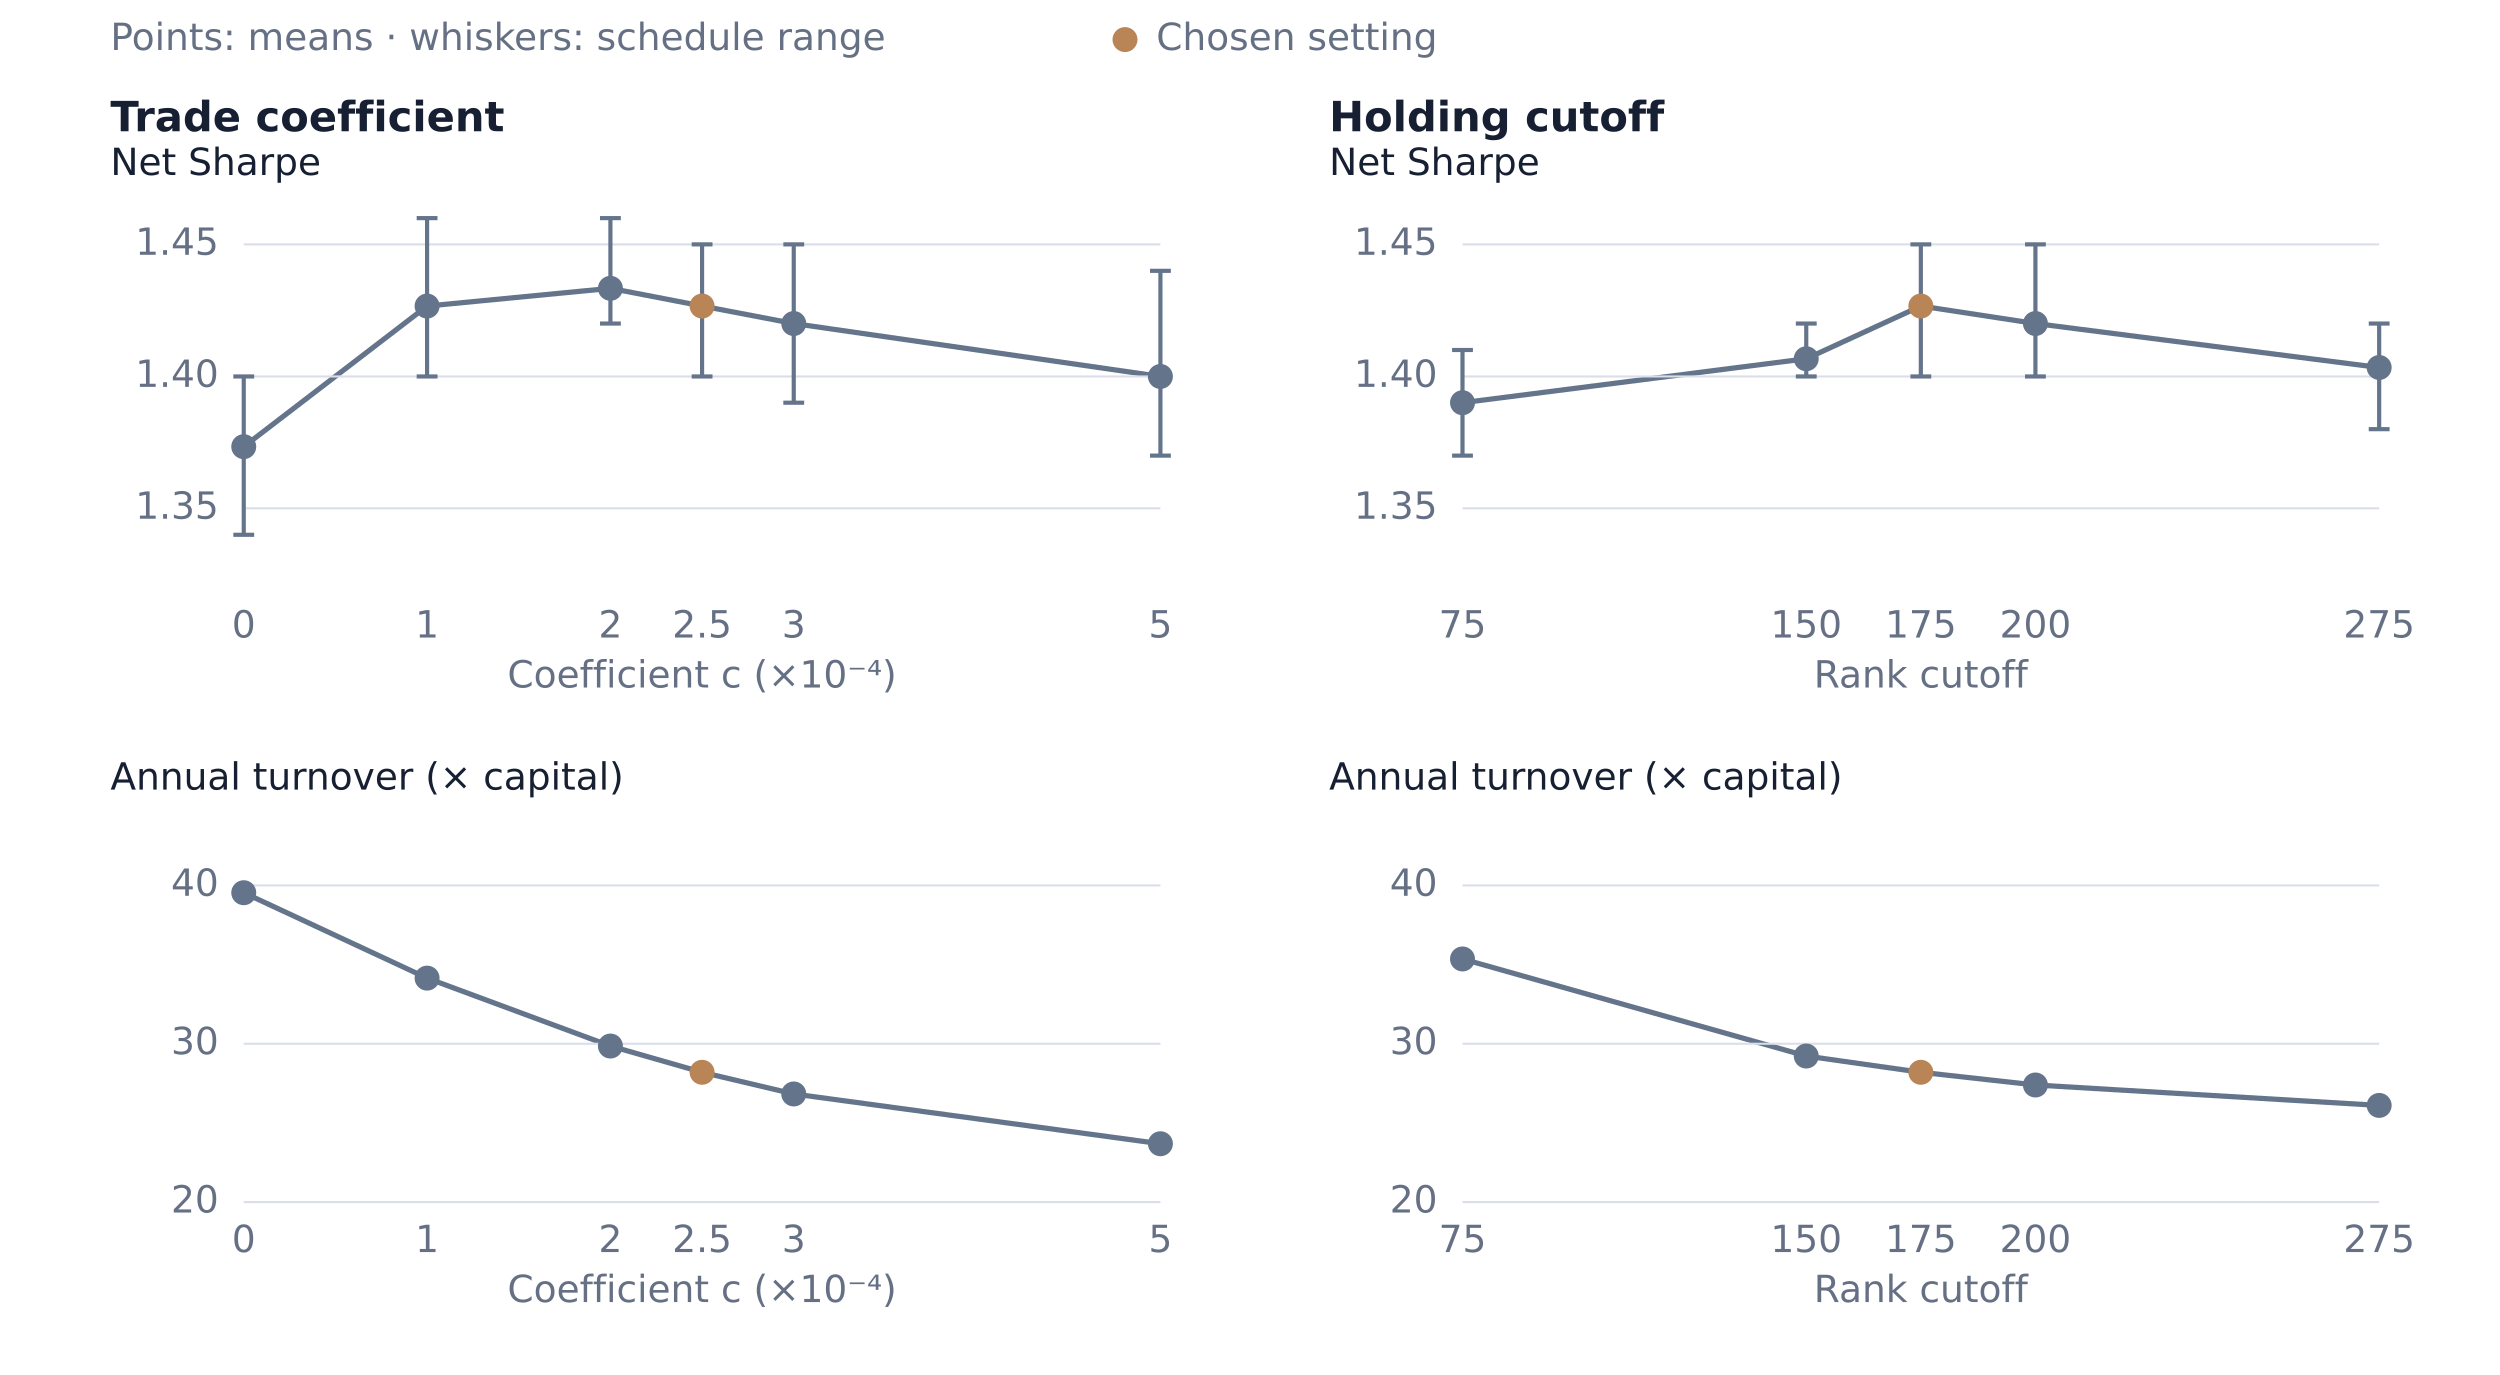
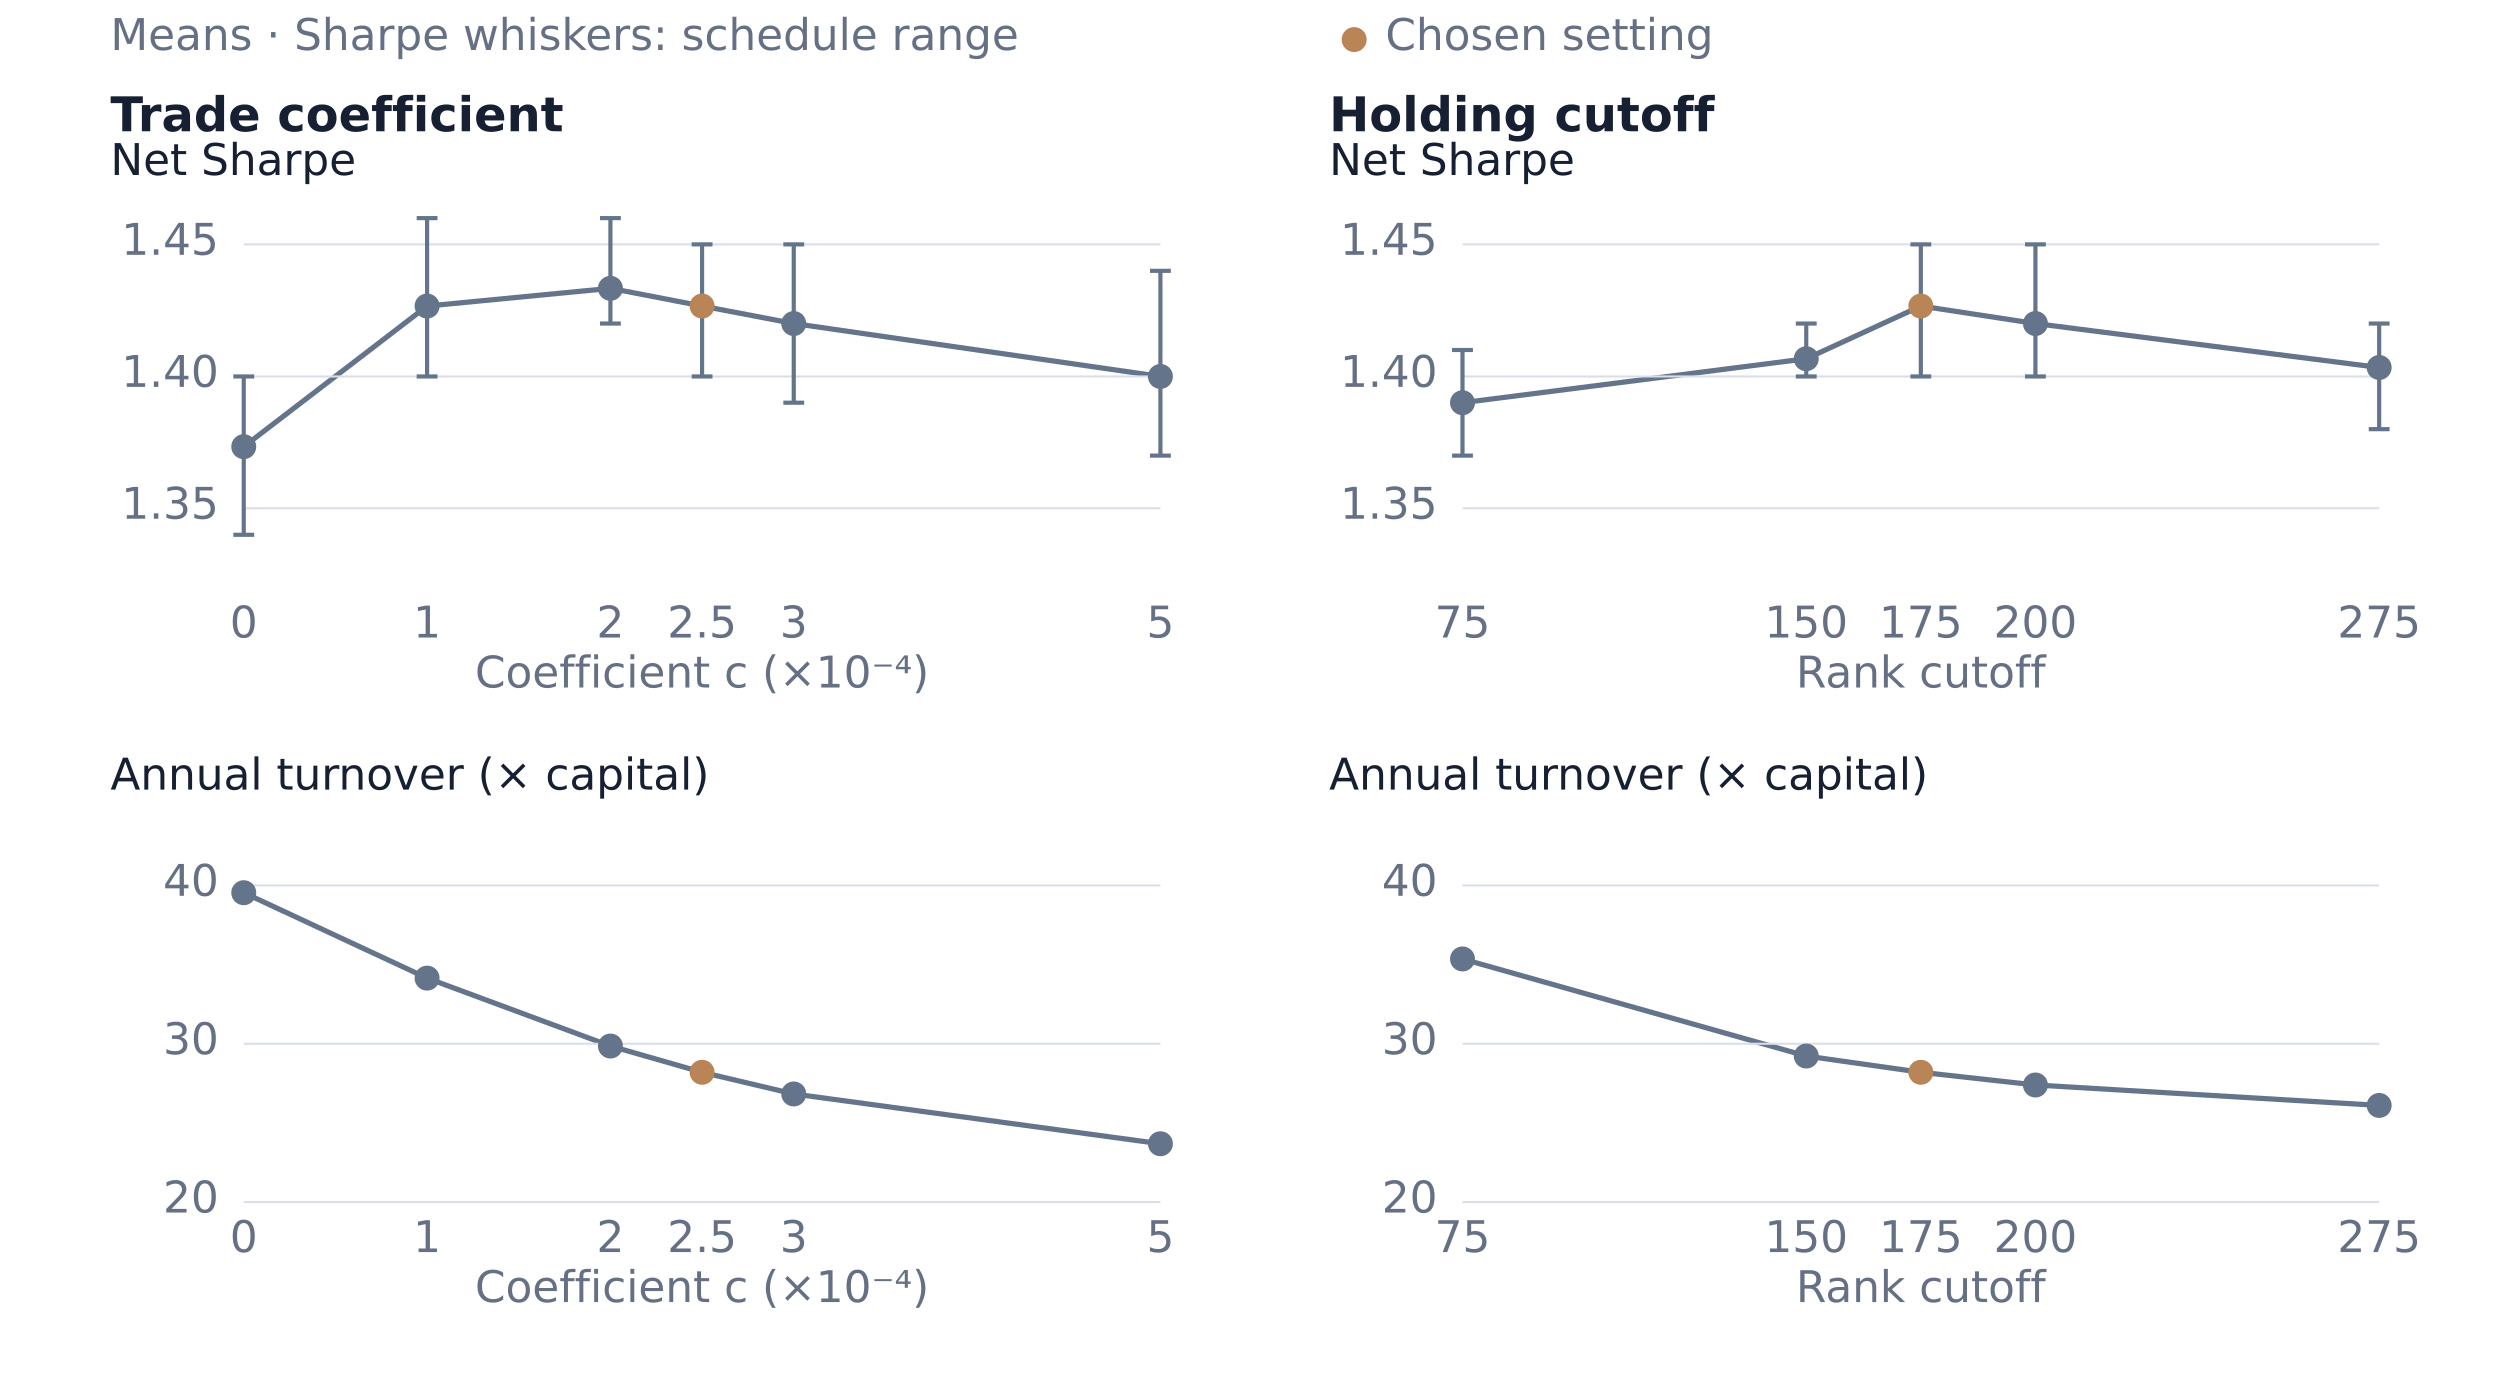
<svg xmlns="http://www.w3.org/2000/svg" width="1200" height="660" viewBox="0 0 1200 660" role="img" aria-labelledby="title desc">
  <g font-family="DejaVu Sans, sans-serif">
-     <text x="53.0" y="24.0" fill="#667085" font-size="18" font-weight="400" text-anchor="start">Points: means · whiskers: schedule range</text>
-     <circle cx="540" cy="19" r="6" fill="#B98556" />
-     <text x="555.0" y="24.0" fill="#667085" font-size="18" font-weight="400" text-anchor="start">Chosen setting</text>
-     <text x="53.0" y="63.0" fill="#172033" font-size="20" font-weight="600" text-anchor="start">Trade coefficient</text>
+     <text x="53.0" y="24.0" fill="#667085" font-size="21" font-weight="400" text-anchor="start">Means · Sharpe whiskers: schedule range</text>
+     <circle cx="650" cy="19" r="6" fill="#B98556" />
+     <text x="665.0" y="24.0" fill="#667085" font-size="21" font-weight="400" text-anchor="start">Chosen setting</text>
+     <text x="53.0" y="63.0" fill="#172033" font-size="23" font-weight="600" text-anchor="start">Trade coefficient</text>
    <path d="M117.0,214.4 L205.0,146.9 L293.0,138.4 L337.0,146.9 L381.0,155.3 L557.0,180.7" fill="none" stroke="#64748B" stroke-width="2.5" stroke-linecap="round" stroke-linejoin="round" />
-     <text x="53.0" y="84.0" fill="#172033" font-size="18" font-weight="400" text-anchor="start">Net Sharpe</text>
+     <text x="53.0" y="84.0" fill="#172033" font-size="21" font-weight="400" text-anchor="start">Net Sharpe</text>
    <line x1="117.0" y1="244.0" x2="557.0" y2="244.0" stroke="#D9DEE8" stroke-width="1" />
-     <text x="105.0" y="249.0" fill="#667085" font-size="18" font-weight="400" text-anchor="end">1.35</text>
+     <text x="105.0" y="249.0" fill="#667085" font-size="21" font-weight="400" text-anchor="end">1.35</text>
    <line x1="117.0" y1="180.7" x2="557.0" y2="180.7" stroke="#D9DEE8" stroke-width="1" />
-     <text x="105.0" y="185.7" fill="#667085" font-size="18" font-weight="400" text-anchor="end">1.40</text>
+     <text x="105.0" y="185.7" fill="#667085" font-size="21" font-weight="400" text-anchor="end">1.40</text>
    <line x1="117.0" y1="117.3" x2="557.0" y2="117.3" stroke="#D9DEE8" stroke-width="1" />
-     <text x="105.0" y="122.3" fill="#667085" font-size="18" font-weight="400" text-anchor="end">1.45</text>
+     <text x="105.0" y="122.3" fill="#667085" font-size="21" font-weight="400" text-anchor="end">1.45</text>
    <line x1="117.0" y1="256.7" x2="117.0" y2="180.7" stroke="#64748B" stroke-width="2" />
    <line x1="112.0" y1="256.7" x2="122.0" y2="256.7" stroke="#64748B" stroke-width="2" />
    <line x1="112.0" y1="180.7" x2="122.0" y2="180.7" stroke="#64748B" stroke-width="2" />
    <circle cx="117.0" cy="214.4" r="6" fill="#64748B" />
-     <text x="117.0" y="306.0" fill="#667085" font-size="18" font-weight="400" text-anchor="middle">0</text>
+     <text x="117.0" y="306.0" fill="#667085" font-size="21" font-weight="400" text-anchor="middle">0</text>
    <line x1="205.0" y1="180.7" x2="205.0" y2="104.7" stroke="#64748B" stroke-width="2" />
    <line x1="200.0" y1="180.7" x2="210.0" y2="180.7" stroke="#64748B" stroke-width="2" />
    <line x1="200.0" y1="104.7" x2="210.0" y2="104.7" stroke="#64748B" stroke-width="2" />
    <circle cx="205.0" cy="146.9" r="6" fill="#64748B" />
-     <text x="205.0" y="306.0" fill="#667085" font-size="18" font-weight="400" text-anchor="middle">1</text>
+     <text x="205.0" y="306.0" fill="#667085" font-size="21" font-weight="400" text-anchor="middle">1</text>
    <line x1="293.0" y1="155.3" x2="293.0" y2="104.7" stroke="#64748B" stroke-width="2" />
    <line x1="288.0" y1="155.3" x2="298.0" y2="155.3" stroke="#64748B" stroke-width="2" />
    <line x1="288.0" y1="104.7" x2="298.0" y2="104.7" stroke="#64748B" stroke-width="2" />
    <circle cx="293.0" cy="138.4" r="6" fill="#64748B" />
-     <text x="293.0" y="306.0" fill="#667085" font-size="18" font-weight="400" text-anchor="middle">2</text>
+     <text x="293.0" y="306.0" fill="#667085" font-size="21" font-weight="400" text-anchor="middle">2</text>
    <line x1="337.0" y1="180.7" x2="337.0" y2="117.3" stroke="#64748B" stroke-width="2" />
    <line x1="332.0" y1="180.7" x2="342.0" y2="180.7" stroke="#64748B" stroke-width="2" />
    <line x1="332.0" y1="117.3" x2="342.0" y2="117.3" stroke="#64748B" stroke-width="2" />
    <circle cx="337.0" cy="146.9" r="6" fill="#B98556" />
-     <text x="337.0" y="306.0" fill="#667085" font-size="18" font-weight="400" text-anchor="middle">2.5</text>
+     <text x="337.0" y="306.0" fill="#667085" font-size="21" font-weight="400" text-anchor="middle">2.5</text>
    <line x1="381.0" y1="193.3" x2="381.0" y2="117.3" stroke="#64748B" stroke-width="2" />
    <line x1="376.0" y1="193.3" x2="386.0" y2="193.3" stroke="#64748B" stroke-width="2" />
    <line x1="376.0" y1="117.3" x2="386.0" y2="117.3" stroke="#64748B" stroke-width="2" />
    <circle cx="381.0" cy="155.3" r="6" fill="#64748B" />
-     <text x="381.0" y="306.0" fill="#667085" font-size="18" font-weight="400" text-anchor="middle">3</text>
+     <text x="381.0" y="306.0" fill="#667085" font-size="21" font-weight="400" text-anchor="middle">3</text>
    <line x1="557.0" y1="218.7" x2="557.0" y2="130.0" stroke="#64748B" stroke-width="2" />
    <line x1="552.0" y1="218.7" x2="562.0" y2="218.7" stroke="#64748B" stroke-width="2" />
    <line x1="552.0" y1="130.0" x2="562.0" y2="130.0" stroke="#64748B" stroke-width="2" />
    <circle cx="557.0" cy="180.7" r="6" fill="#64748B" />
-     <text x="557.0" y="306.0" fill="#667085" font-size="18" font-weight="400" text-anchor="middle">5</text>
-     <text x="337.0" y="330.0" fill="#667085" font-size="18" font-weight="400" text-anchor="middle">Coefficient c (×10⁻⁴)</text>
-     <text x="638.0" y="63.0" fill="#172033" font-size="20" font-weight="600" text-anchor="start">Holding cutoff</text>
+     <text x="557.0" y="306.0" fill="#667085" font-size="21" font-weight="400" text-anchor="middle">5</text>
+     <text x="337.0" y="330.0" fill="#667085" font-size="21" font-weight="400" text-anchor="middle">Coefficient c (×10⁻⁴)</text>
+     <text x="638.0" y="63.0" fill="#172033" font-size="23" font-weight="600" text-anchor="start">Holding cutoff</text>
    <path d="M702.0,193.3 L867.0,172.2 L922.0,146.9 L977.0,155.3 L1142.0,176.4" fill="none" stroke="#64748B" stroke-width="2.5" stroke-linecap="round" stroke-linejoin="round" />
-     <text x="638.0" y="84.0" fill="#172033" font-size="18" font-weight="400" text-anchor="start">Net Sharpe</text>
+     <text x="638.0" y="84.0" fill="#172033" font-size="21" font-weight="400" text-anchor="start">Net Sharpe</text>
    <line x1="702.0" y1="244.0" x2="1142.0" y2="244.0" stroke="#D9DEE8" stroke-width="1" />
-     <text x="690.0" y="249.0" fill="#667085" font-size="18" font-weight="400" text-anchor="end">1.35</text>
+     <text x="690.0" y="249.0" fill="#667085" font-size="21" font-weight="400" text-anchor="end">1.35</text>
    <line x1="702.0" y1="180.7" x2="1142.0" y2="180.7" stroke="#D9DEE8" stroke-width="1" />
-     <text x="690.0" y="185.7" fill="#667085" font-size="18" font-weight="400" text-anchor="end">1.40</text>
+     <text x="690.0" y="185.7" fill="#667085" font-size="21" font-weight="400" text-anchor="end">1.40</text>
    <line x1="702.0" y1="117.3" x2="1142.0" y2="117.3" stroke="#D9DEE8" stroke-width="1" />
-     <text x="690.0" y="122.3" fill="#667085" font-size="18" font-weight="400" text-anchor="end">1.45</text>
+     <text x="690.0" y="122.3" fill="#667085" font-size="21" font-weight="400" text-anchor="end">1.45</text>
    <line x1="702.0" y1="218.7" x2="702.0" y2="168.0" stroke="#64748B" stroke-width="2" />
    <line x1="697.0" y1="218.7" x2="707.0" y2="218.7" stroke="#64748B" stroke-width="2" />
    <line x1="697.0" y1="168.0" x2="707.0" y2="168.0" stroke="#64748B" stroke-width="2" />
    <circle cx="702.0" cy="193.3" r="6" fill="#64748B" />
-     <text x="702.0" y="306.0" fill="#667085" font-size="18" font-weight="400" text-anchor="middle">75</text>
+     <text x="702.0" y="306.0" fill="#667085" font-size="21" font-weight="400" text-anchor="middle">75</text>
    <line x1="867.0" y1="180.7" x2="867.0" y2="155.3" stroke="#64748B" stroke-width="2" />
    <line x1="862.0" y1="180.7" x2="872.0" y2="180.7" stroke="#64748B" stroke-width="2" />
    <line x1="862.0" y1="155.3" x2="872.0" y2="155.3" stroke="#64748B" stroke-width="2" />
    <circle cx="867.0" cy="172.2" r="6" fill="#64748B" />
-     <text x="867.0" y="306.0" fill="#667085" font-size="18" font-weight="400" text-anchor="middle">150</text>
+     <text x="867.0" y="306.0" fill="#667085" font-size="21" font-weight="400" text-anchor="middle">150</text>
    <line x1="922.0" y1="180.7" x2="922.0" y2="117.3" stroke="#64748B" stroke-width="2" />
    <line x1="917.0" y1="180.7" x2="927.0" y2="180.7" stroke="#64748B" stroke-width="2" />
    <line x1="917.0" y1="117.3" x2="927.0" y2="117.3" stroke="#64748B" stroke-width="2" />
    <circle cx="922.0" cy="146.9" r="6" fill="#B98556" />
-     <text x="922.0" y="306.0" fill="#667085" font-size="18" font-weight="400" text-anchor="middle">175</text>
+     <text x="922.0" y="306.0" fill="#667085" font-size="21" font-weight="400" text-anchor="middle">175</text>
    <line x1="977.0" y1="180.7" x2="977.0" y2="117.3" stroke="#64748B" stroke-width="2" />
    <line x1="972.0" y1="180.7" x2="982.0" y2="180.7" stroke="#64748B" stroke-width="2" />
    <line x1="972.0" y1="117.3" x2="982.0" y2="117.3" stroke="#64748B" stroke-width="2" />
    <circle cx="977.0" cy="155.3" r="6" fill="#64748B" />
-     <text x="977.0" y="306.0" fill="#667085" font-size="18" font-weight="400" text-anchor="middle">200</text>
+     <text x="977.0" y="306.0" fill="#667085" font-size="21" font-weight="400" text-anchor="middle">200</text>
    <line x1="1142.0" y1="206.0" x2="1142.0" y2="155.3" stroke="#64748B" stroke-width="2" />
    <line x1="1137.0" y1="206.0" x2="1147.0" y2="206.0" stroke="#64748B" stroke-width="2" />
    <line x1="1137.0" y1="155.3" x2="1147.0" y2="155.3" stroke="#64748B" stroke-width="2" />
    <circle cx="1142.0" cy="176.4" r="6" fill="#64748B" />
-     <text x="1142.0" y="306.0" fill="#667085" font-size="18" font-weight="400" text-anchor="middle">275</text>
-     <text x="922.0" y="330.0" fill="#667085" font-size="18" font-weight="400" text-anchor="middle">Rank cutoff</text>
-     <text x="53.0" y="379.0" fill="#172033" font-size="18" font-weight="400" text-anchor="start">Annual turnover (× capital)</text>
+     <text x="1142.0" y="306.0" fill="#667085" font-size="21" font-weight="400" text-anchor="middle">275</text>
+     <text x="922.0" y="330.0" fill="#667085" font-size="21" font-weight="400" text-anchor="middle">Rank cutoff</text>
+     <text x="53.0" y="379.0" fill="#172033" font-size="21" font-weight="400" text-anchor="start">Annual turnover (× capital)</text>
    <path d="M117.0,428.5 L205.0,469.5 L293.0,502.1 L337.0,514.7 L381.0,525.1 L557.0,549.0" fill="none" stroke="#64748B" stroke-width="2.5" stroke-linecap="round" stroke-linejoin="round" />
    <line x1="117.0" y1="577.0" x2="557.0" y2="577.0" stroke="#D9DEE8" stroke-width="1" />
-     <text x="105.0" y="582.0" fill="#667085" font-size="18" font-weight="400" text-anchor="end">20</text>
+     <text x="105.0" y="582.0" fill="#667085" font-size="21" font-weight="400" text-anchor="end">20</text>
    <line x1="117.0" y1="501.0" x2="557.0" y2="501.0" stroke="#D9DEE8" stroke-width="1" />
-     <text x="105.0" y="506.0" fill="#667085" font-size="18" font-weight="400" text-anchor="end">30</text>
+     <text x="105.0" y="506.0" fill="#667085" font-size="21" font-weight="400" text-anchor="end">30</text>
    <line x1="117.0" y1="425.0" x2="557.0" y2="425.0" stroke="#D9DEE8" stroke-width="1" />
-     <text x="105.0" y="430.0" fill="#667085" font-size="18" font-weight="400" text-anchor="end">40</text>
-     <line x1="117.0" y1="429.1" x2="117.0" y2="428.1" stroke="#64748B" stroke-width="2" />
-     <line x1="112.0" y1="429.1" x2="122.0" y2="429.1" stroke="#64748B" stroke-width="2" />
-     <line x1="112.0" y1="428.1" x2="122.0" y2="428.1" stroke="#64748B" stroke-width="2" />
+     <text x="105.0" y="430.0" fill="#667085" font-size="21" font-weight="400" text-anchor="end">40</text>
    <circle cx="117.0" cy="428.5" r="6" fill="#64748B" />
-     <text x="117.0" y="601.0" fill="#667085" font-size="18" font-weight="400" text-anchor="middle">0</text>
-     <line x1="205.0" y1="470.0" x2="205.0" y2="469.0" stroke="#64748B" stroke-width="2" />
-     <line x1="200.0" y1="470.0" x2="210.0" y2="470.0" stroke="#64748B" stroke-width="2" />
-     <line x1="200.0" y1="469.0" x2="210.0" y2="469.0" stroke="#64748B" stroke-width="2" />
+     <text x="117.0" y="601.0" fill="#667085" font-size="21" font-weight="400" text-anchor="middle">0</text>
    <circle cx="205.0" cy="469.5" r="6" fill="#64748B" />
-     <text x="205.0" y="601.0" fill="#667085" font-size="18" font-weight="400" text-anchor="middle">1</text>
-     <line x1="293.0" y1="502.8" x2="293.0" y2="501.6" stroke="#64748B" stroke-width="2" />
-     <line x1="288.0" y1="502.8" x2="298.0" y2="502.8" stroke="#64748B" stroke-width="2" />
-     <line x1="288.0" y1="501.6" x2="298.0" y2="501.6" stroke="#64748B" stroke-width="2" />
+     <text x="205.0" y="601.0" fill="#667085" font-size="21" font-weight="400" text-anchor="middle">1</text>
    <circle cx="293.0" cy="502.1" r="6" fill="#64748B" />
-     <text x="293.0" y="601.0" fill="#667085" font-size="18" font-weight="400" text-anchor="middle">2</text>
-     <line x1="337.0" y1="515.4" x2="337.0" y2="514.2" stroke="#64748B" stroke-width="2" />
-     <line x1="332.0" y1="515.4" x2="342.0" y2="515.4" stroke="#64748B" stroke-width="2" />
-     <line x1="332.0" y1="514.2" x2="342.0" y2="514.2" stroke="#64748B" stroke-width="2" />
+     <text x="293.0" y="601.0" fill="#667085" font-size="21" font-weight="400" text-anchor="middle">2</text>
    <circle cx="337.0" cy="514.7" r="6" fill="#B98556" />
-     <text x="337.0" y="601.0" fill="#667085" font-size="18" font-weight="400" text-anchor="middle">2.5</text>
-     <line x1="381.0" y1="525.8" x2="381.0" y2="524.8" stroke="#64748B" stroke-width="2" />
-     <line x1="376.0" y1="525.8" x2="386.0" y2="525.8" stroke="#64748B" stroke-width="2" />
-     <line x1="376.0" y1="524.8" x2="386.0" y2="524.8" stroke="#64748B" stroke-width="2" />
+     <text x="337.0" y="601.0" fill="#667085" font-size="21" font-weight="400" text-anchor="middle">2.5</text>
    <circle cx="381.0" cy="525.1" r="6" fill="#64748B" />
-     <text x="381.0" y="601.0" fill="#667085" font-size="18" font-weight="400" text-anchor="middle">3</text>
-     <line x1="557.0" y1="549.6" x2="557.0" y2="548.5" stroke="#64748B" stroke-width="2" />
-     <line x1="552.0" y1="549.6" x2="562.0" y2="549.6" stroke="#64748B" stroke-width="2" />
-     <line x1="552.0" y1="548.5" x2="562.0" y2="548.5" stroke="#64748B" stroke-width="2" />
+     <text x="381.0" y="601.0" fill="#667085" font-size="21" font-weight="400" text-anchor="middle">3</text>
    <circle cx="557.0" cy="549.0" r="6" fill="#64748B" />
-     <text x="557.0" y="601.0" fill="#667085" font-size="18" font-weight="400" text-anchor="middle">5</text>
-     <text x="337.0" y="625.0" fill="#667085" font-size="18" font-weight="400" text-anchor="middle">Coefficient c (×10⁻⁴)</text>
-     <text x="638.0" y="379.0" fill="#172033" font-size="18" font-weight="400" text-anchor="start">Annual turnover (× capital)</text>
+     <text x="557.0" y="601.0" fill="#667085" font-size="21" font-weight="400" text-anchor="middle">5</text>
+     <text x="337.0" y="625.0" fill="#667085" font-size="21" font-weight="400" text-anchor="middle">Coefficient c (×10⁻⁴)</text>
+     <text x="638.0" y="379.0" fill="#172033" font-size="21" font-weight="400" text-anchor="start">Annual turnover (× capital)</text>
    <path d="M702.0,460.3 L867.0,506.9 L922.0,514.7 L977.0,520.8 L1142.0,530.6" fill="none" stroke="#64748B" stroke-width="2.5" stroke-linecap="round" stroke-linejoin="round" />
    <line x1="702.0" y1="577.0" x2="1142.0" y2="577.0" stroke="#D9DEE8" stroke-width="1" />
-     <text x="690.0" y="582.0" fill="#667085" font-size="18" font-weight="400" text-anchor="end">20</text>
+     <text x="690.0" y="582.0" fill="#667085" font-size="21" font-weight="400" text-anchor="end">20</text>
    <line x1="702.0" y1="501.0" x2="1142.0" y2="501.0" stroke="#D9DEE8" stroke-width="1" />
-     <text x="690.0" y="506.0" fill="#667085" font-size="18" font-weight="400" text-anchor="end">30</text>
+     <text x="690.0" y="506.0" fill="#667085" font-size="21" font-weight="400" text-anchor="end">30</text>
    <line x1="702.0" y1="425.0" x2="1142.0" y2="425.0" stroke="#D9DEE8" stroke-width="1" />
-     <text x="690.0" y="430.0" fill="#667085" font-size="18" font-weight="400" text-anchor="end">40</text>
-     <line x1="702.0" y1="461.6" x2="702.0" y2="458.4" stroke="#64748B" stroke-width="2" />
-     <line x1="697.0" y1="461.6" x2="707.0" y2="461.6" stroke="#64748B" stroke-width="2" />
-     <line x1="697.0" y1="458.4" x2="707.0" y2="458.4" stroke="#64748B" stroke-width="2" />
+     <text x="690.0" y="430.0" fill="#667085" font-size="21" font-weight="400" text-anchor="end">40</text>
    <circle cx="702.0" cy="460.3" r="6" fill="#64748B" />
-     <text x="702.0" y="601.0" fill="#667085" font-size="18" font-weight="400" text-anchor="middle">75</text>
-     <line x1="867.0" y1="507.9" x2="867.0" y2="506.3" stroke="#64748B" stroke-width="2" />
-     <line x1="862.0" y1="507.9" x2="872.0" y2="507.9" stroke="#64748B" stroke-width="2" />
-     <line x1="862.0" y1="506.3" x2="872.0" y2="506.3" stroke="#64748B" stroke-width="2" />
+     <text x="702.0" y="601.0" fill="#667085" font-size="21" font-weight="400" text-anchor="middle">75</text>
    <circle cx="867.0" cy="506.9" r="6" fill="#64748B" />
-     <text x="867.0" y="601.0" fill="#667085" font-size="18" font-weight="400" text-anchor="middle">150</text>
-     <line x1="922.0" y1="515.4" x2="922.0" y2="514.2" stroke="#64748B" stroke-width="2" />
-     <line x1="917.0" y1="515.4" x2="927.0" y2="515.4" stroke="#64748B" stroke-width="2" />
-     <line x1="917.0" y1="514.2" x2="927.0" y2="514.2" stroke="#64748B" stroke-width="2" />
+     <text x="867.0" y="601.0" fill="#667085" font-size="21" font-weight="400" text-anchor="middle">150</text>
    <circle cx="922.0" cy="514.7" r="6" fill="#B98556" />
-     <text x="922.0" y="601.0" fill="#667085" font-size="18" font-weight="400" text-anchor="middle">175</text>
-     <line x1="977.0" y1="521.4" x2="977.0" y2="520.4" stroke="#64748B" stroke-width="2" />
-     <line x1="972.0" y1="521.4" x2="982.0" y2="521.4" stroke="#64748B" stroke-width="2" />
-     <line x1="972.0" y1="520.4" x2="982.0" y2="520.4" stroke="#64748B" stroke-width="2" />
+     <text x="922.0" y="601.0" fill="#667085" font-size="21" font-weight="400" text-anchor="middle">175</text>
    <circle cx="977.0" cy="520.8" r="6" fill="#64748B" />
-     <text x="977.0" y="601.0" fill="#667085" font-size="18" font-weight="400" text-anchor="middle">200</text>
-     <line x1="1142.0" y1="531.2" x2="1142.0" y2="529.9" stroke="#64748B" stroke-width="2" />
-     <line x1="1137.0" y1="531.2" x2="1147.0" y2="531.2" stroke="#64748B" stroke-width="2" />
-     <line x1="1137.0" y1="529.9" x2="1147.0" y2="529.9" stroke="#64748B" stroke-width="2" />
+     <text x="977.0" y="601.0" fill="#667085" font-size="21" font-weight="400" text-anchor="middle">200</text>
    <circle cx="1142.0" cy="530.6" r="6" fill="#64748B" />
-     <text x="1142.0" y="601.0" fill="#667085" font-size="18" font-weight="400" text-anchor="middle">275</text>
-     <text x="922.0" y="625.0" fill="#667085" font-size="18" font-weight="400" text-anchor="middle">Rank cutoff</text>
+     <text x="1142.0" y="601.0" fill="#667085" font-size="21" font-weight="400" text-anchor="middle">275</text>
+     <text x="922.0" y="625.0" fill="#667085" font-size="21" font-weight="400" text-anchor="middle">Rank cutoff</text>
  </g>
</svg>
